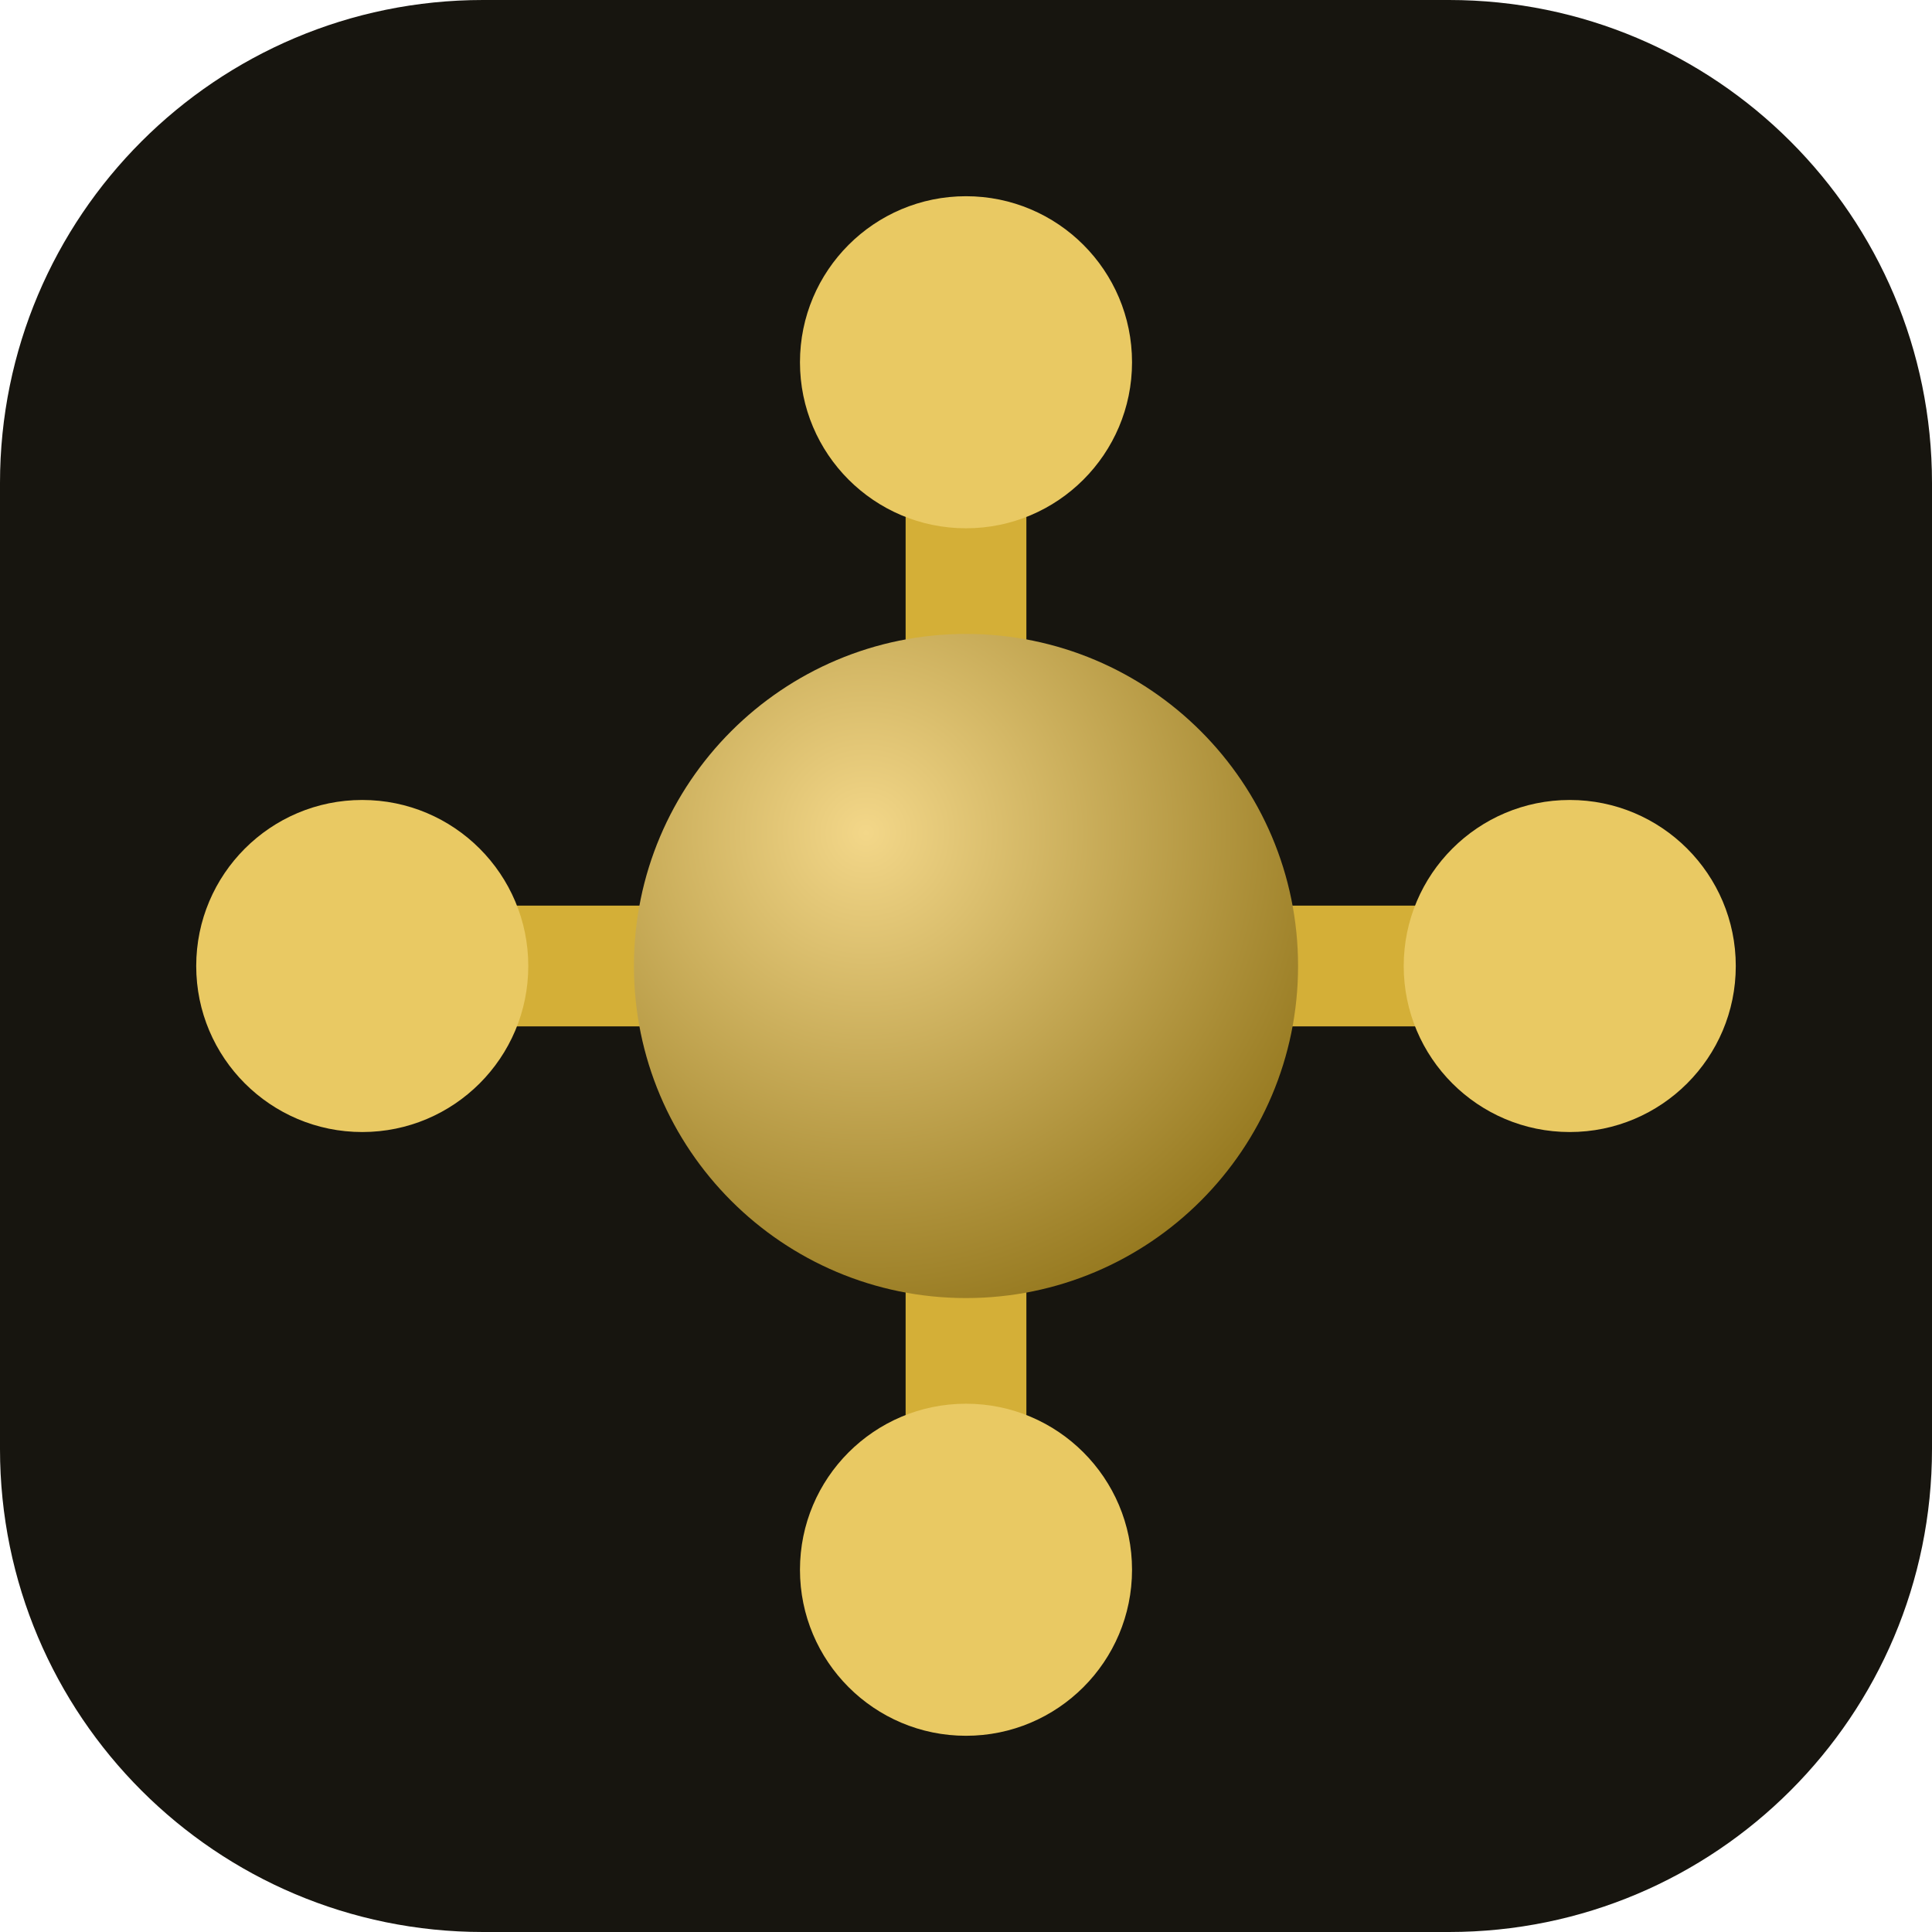
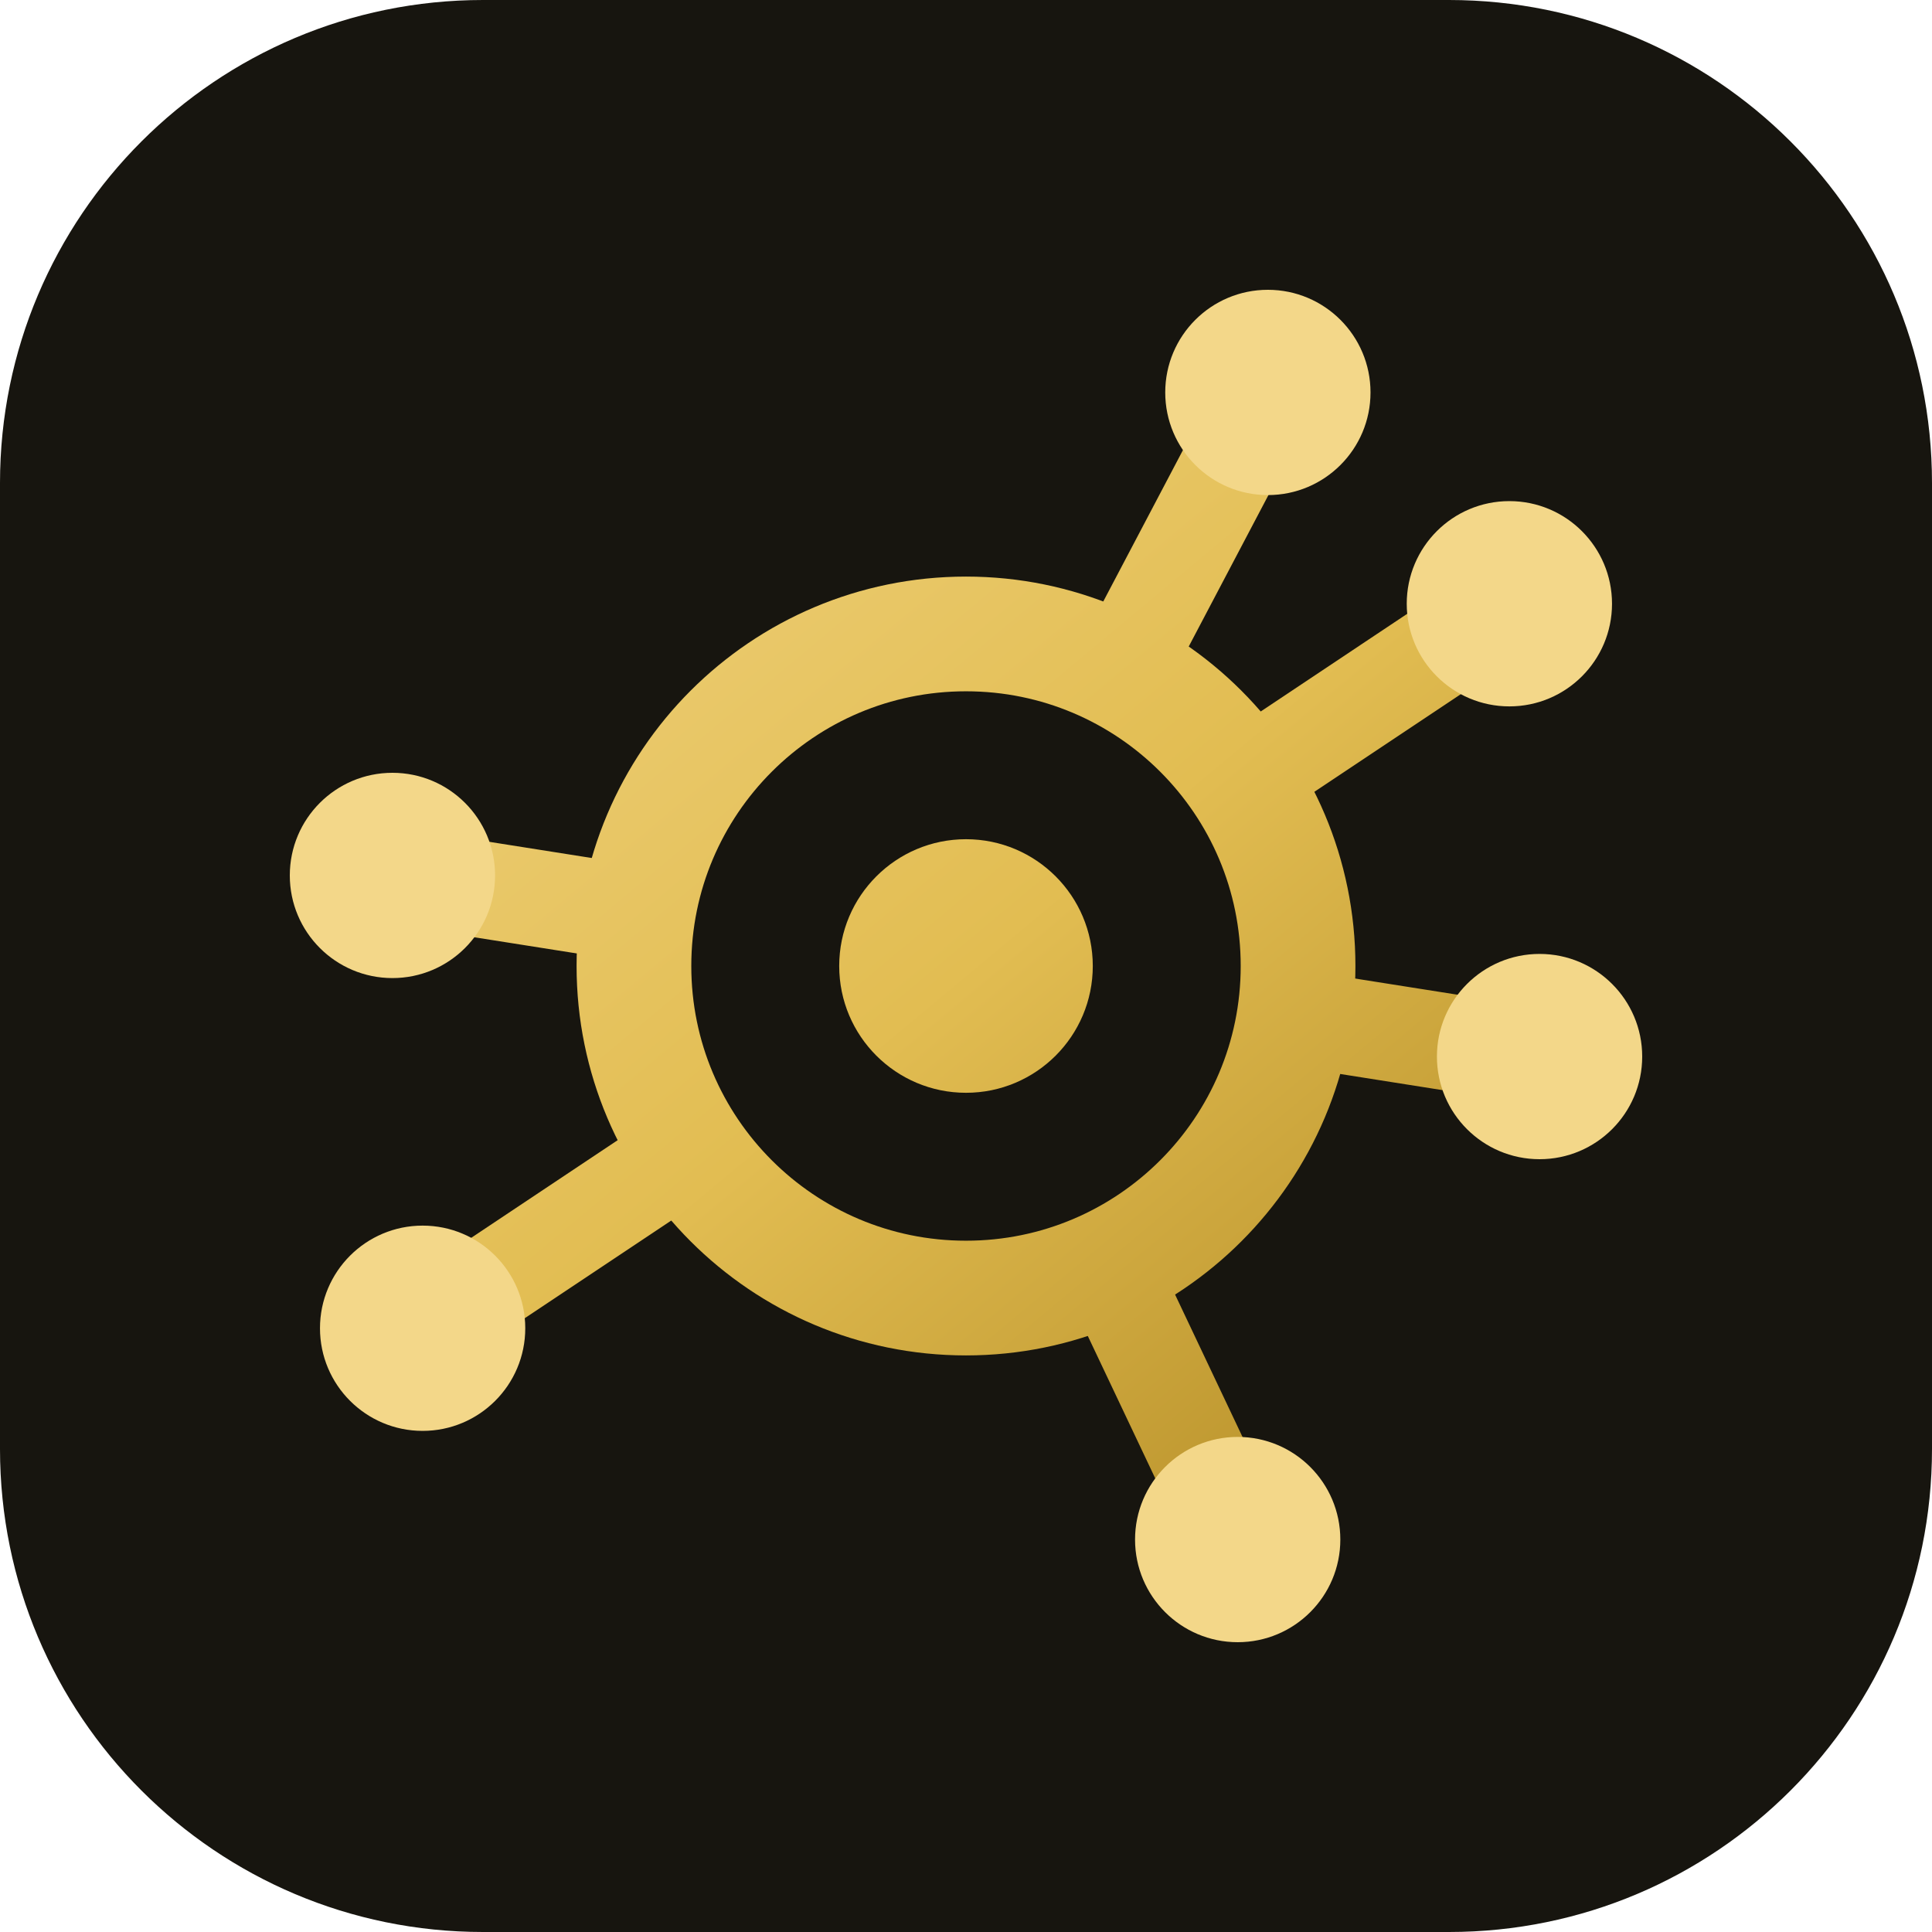
<svg xmlns="http://www.w3.org/2000/svg" viewBox="0 0 64 64">
  <defs>
-     <radialGradient id="g" cx="0.35" cy="0.3" r="0.85">
-       <stop offset="0" stop-color="#f3d789" />
-       <stop offset="1" stop-color="#8a6d12" />
-     </radialGradient>
+     <linearGradient id="g" x1="12" y1="8" x2="52" y2="56" gradientUnits="userSpaceOnUse">
+       <stop stop-color="#f3d789" />
+       <stop offset=".5" stop-color="#e2bd52" />
+       <stop offset="1" stop-color="#a8801a" />
+     </linearGradient>
  </defs>
  <rect width="64" height="64" rx="16" fill="#17150f" />
-   <g stroke="#d4af37" stroke-width="4" stroke-linecap="round">
-     <line x1="32" y1="32" x2="52" y2="32" />
-     <line x1="32" y1="32" x2="32" y2="52" />
-     <line x1="32" y1="32" x2="12" y2="32" />
-     <line x1="32" y1="32" x2="32" y2="12" />
+   <g fill="none" stroke="url(#g)" stroke-linecap="round" stroke-width="3.2">
+     <path d="M32 32 50 20M32 32l19 3M32 32l9 19M32 32 14 44M32 32 13 29M32 32l10-19" />
+     <circle cx="32" cy="32" r="11" fill="#17150f" stroke-width="3.8" />
  </g>
-   <g fill="#e9c963">
-     <circle cx="52" cy="32" r="5.5" />
-     <circle cx="32" cy="52" r="5.5" />
-     <circle cx="12" cy="32" r="5.5" />
-     <circle cx="32" cy="12" r="5.5" />
+   <g fill="#f3d789">
+     <circle cx="50" cy="20" r="3.4" />
+     <circle cx="51" cy="35" r="3.4" />
+     <circle cx="41" cy="51" r="3.4" />
+     <circle cx="14" cy="44" r="3.4" />
+     <circle cx="13" cy="29" r="3.4" />
+     <circle cx="42" cy="13" r="3.4" />
  </g>
-   <circle cx="32" cy="32" r="11" fill="url(#g)" />
+   <circle cx="32" cy="32" r="4.2" fill="url(#g)" />
</svg>
